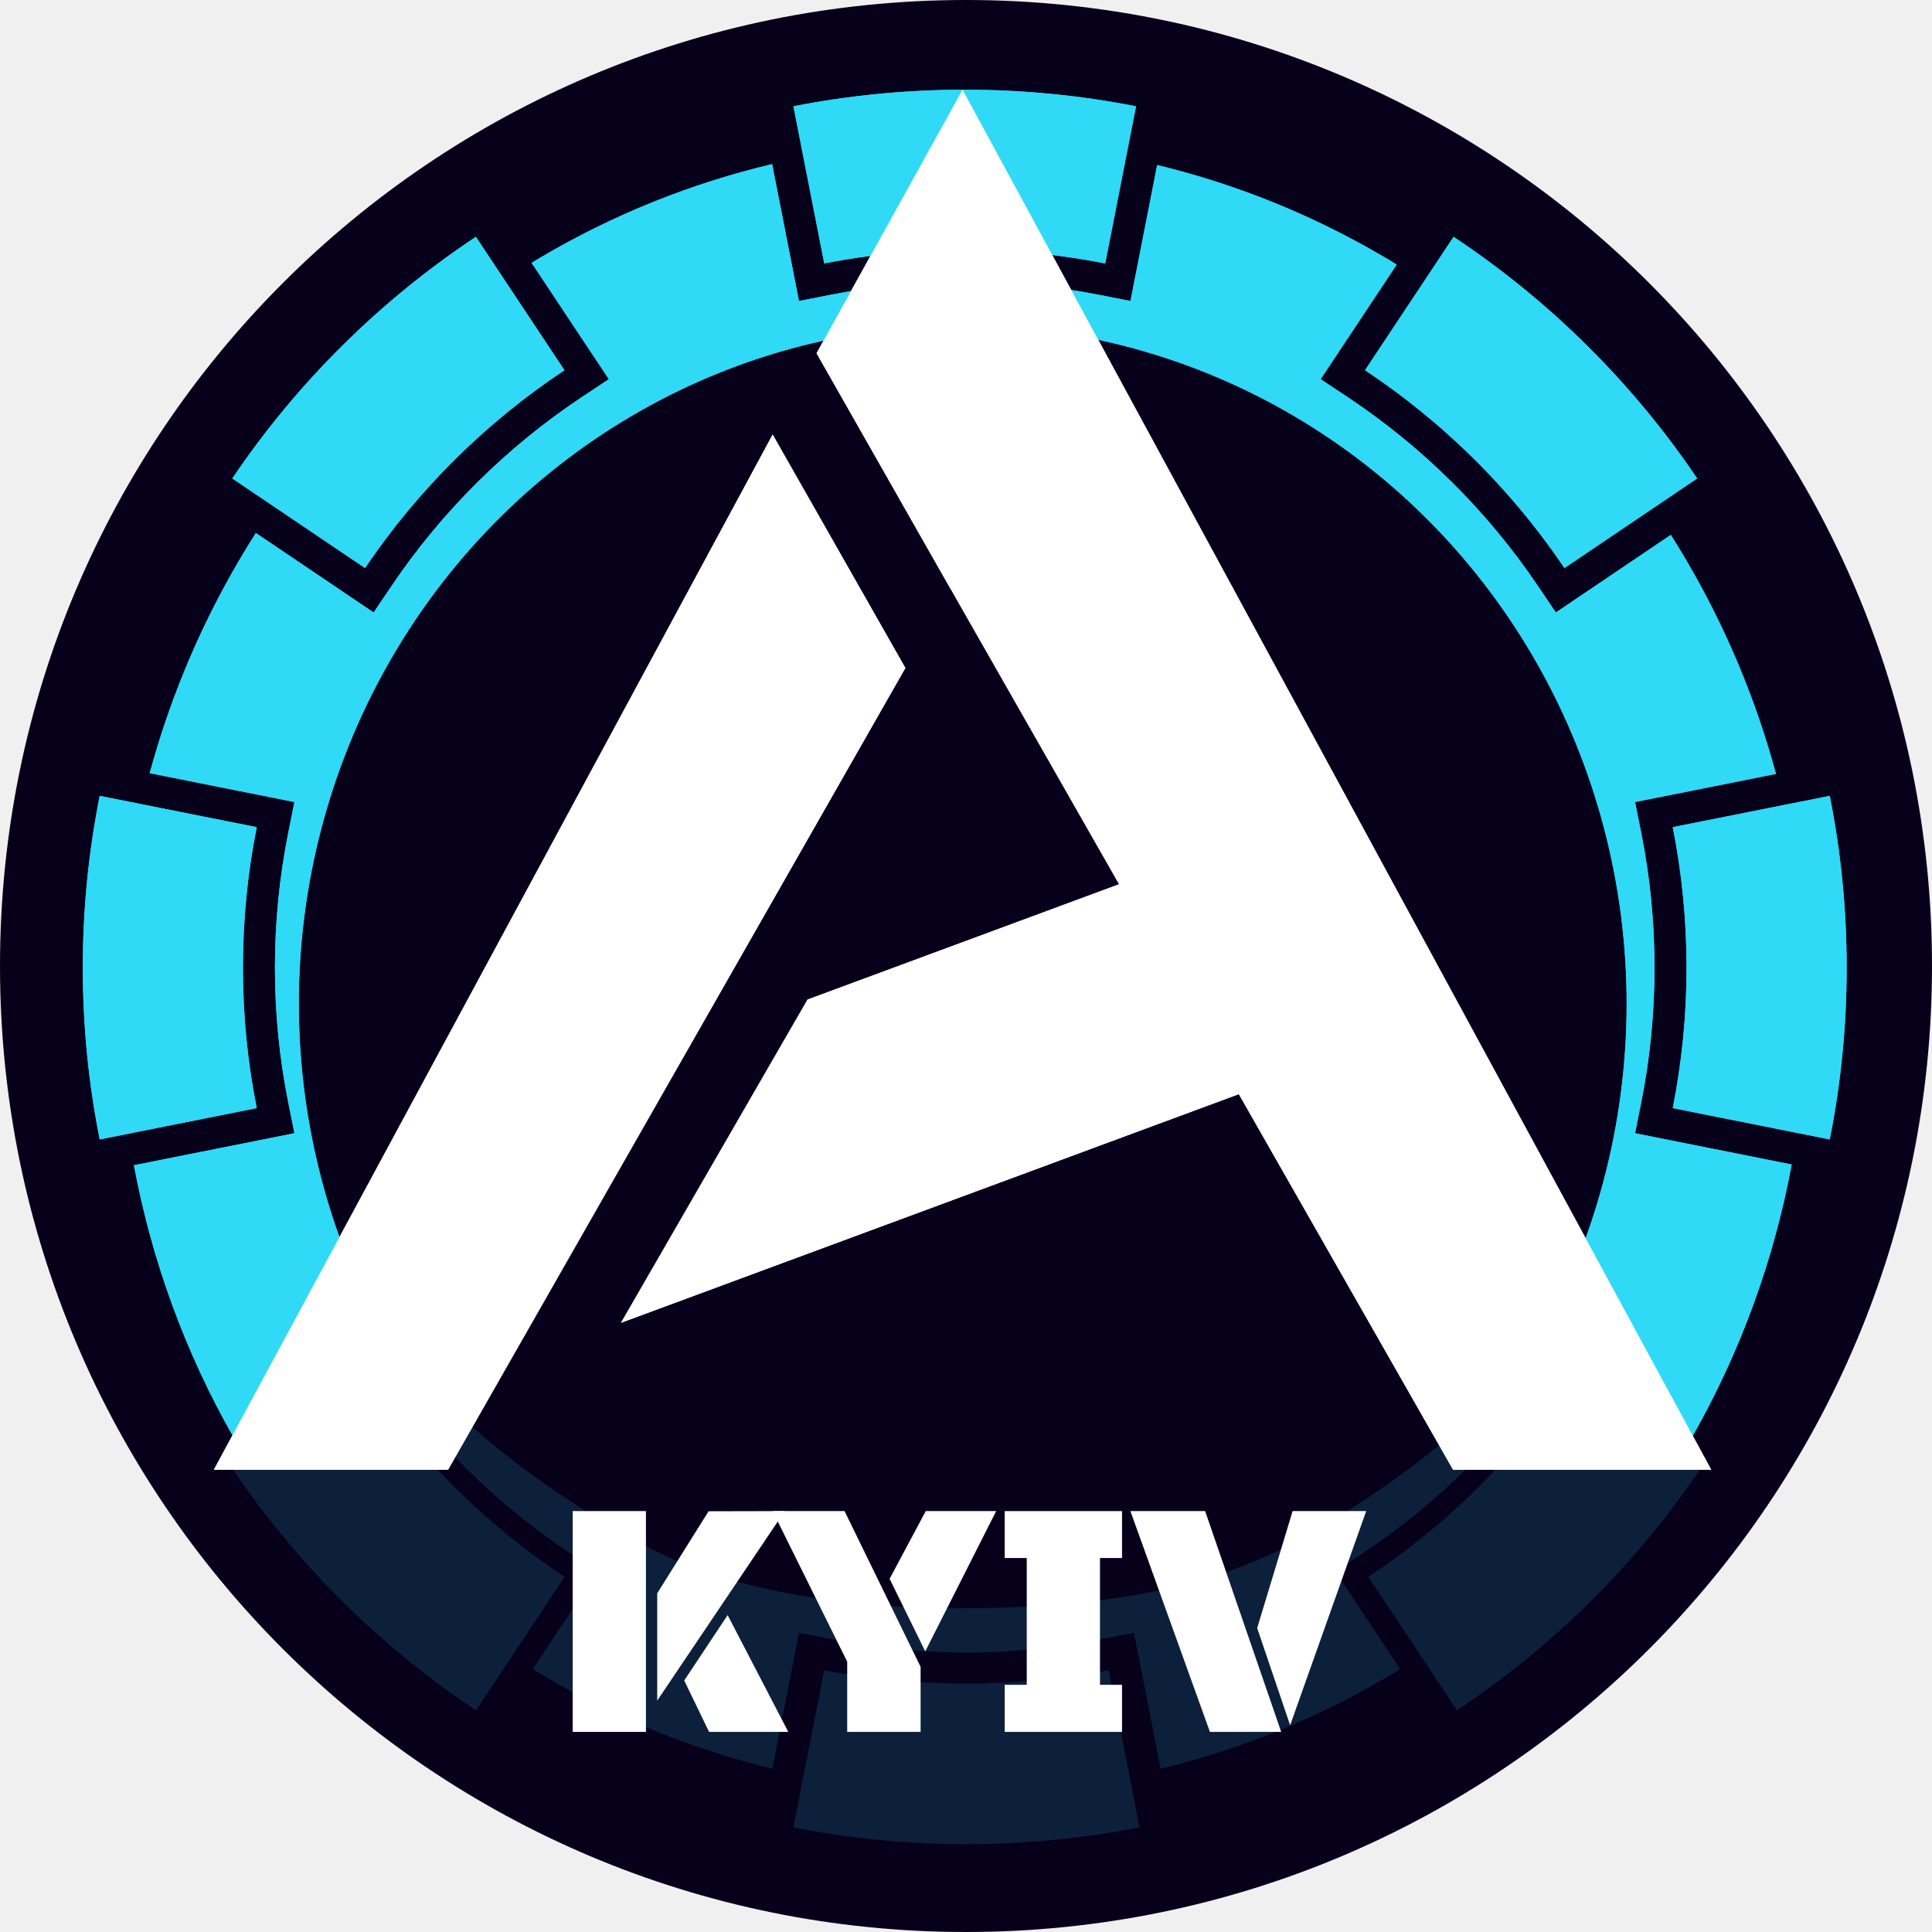
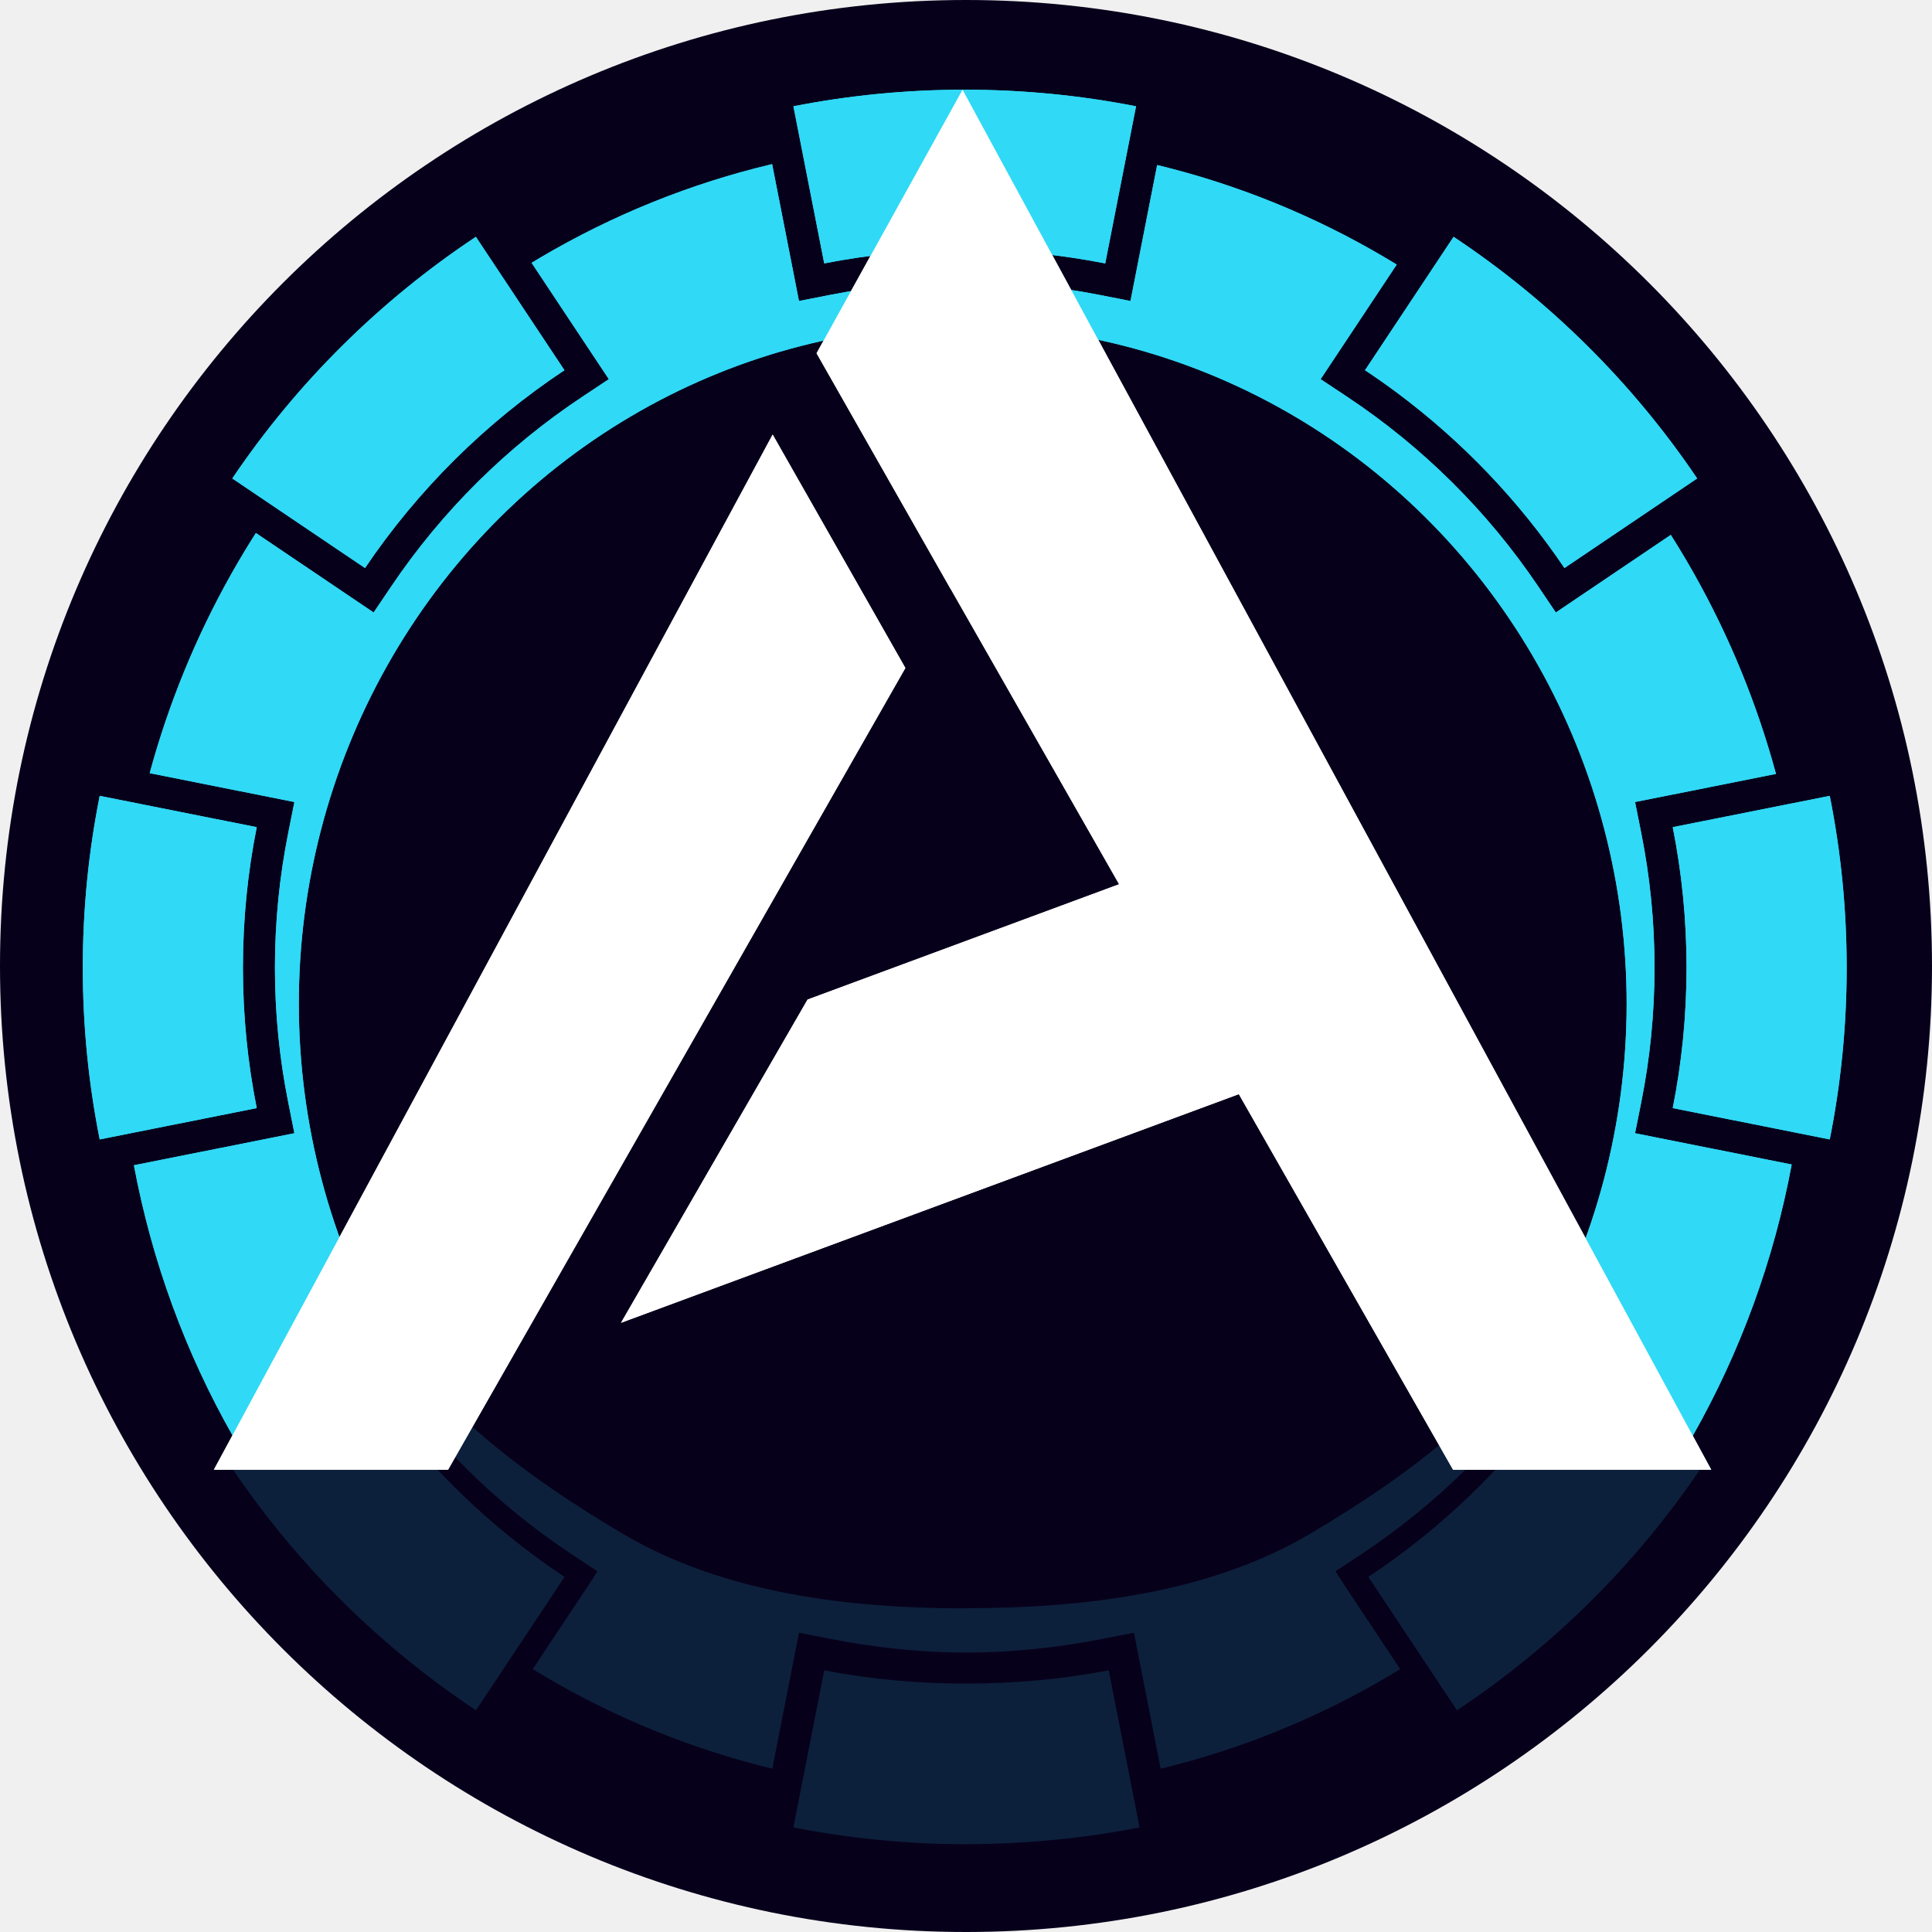
<svg xmlns="http://www.w3.org/2000/svg" width="280" height="280" viewBox="0 0 280 280" fill="none">
  <g clip-path="url(#clip0_723_188)">
    <circle cx="140" cy="140" r="140" fill="#07001B" />
    <path fill-rule="evenodd" clip-rule="evenodd" d="M55.097 197.762L52.5 193.916L52.916 188C61.357 202.966 75.677 213.68 90.32 222.321C104.962 230.961 123.089 233.102 140 233.097V233.066C156.911 233.071 175.175 230.961 189.817 222.321C204.46 213.681 218.78 202.966 227.221 188L227.637 193.916L225.04 197.762C217.729 208.593 208.33 217.917 197.416 225.163L193.549 227.73L194.466 229.16L202.927 241.904C202.357 242.253 201.784 242.597 201.208 242.937C190.861 249.043 179.739 253.54 168.209 256.329L165.236 241.179L164.343 236.624L159.789 237.518C153.495 238.753 146.666 239.5 140 239.5C133.334 239.5 126.642 238.752 120.348 237.518L115.794 236.624L114.901 241.178L111.928 256.329C100.398 253.54 89.276 249.043 78.929 242.937C78.353 242.597 77.78 242.252 77.21 241.903L85.671 229.16L86.588 227.73L82.721 225.163C71.808 217.917 62.408 208.593 55.097 197.762ZM52.916 199.865L43.299 206.357L33.683 212.849C43.035 226.702 55.044 238.613 68.984 247.868L73.314 241.346L79.253 232.402L81.82 228.536C80.253 227.495 78.716 226.414 77.21 225.294C67.744 218.248 59.517 209.644 52.916 199.865ZM119.455 242.072L117.221 253.458L114.987 264.843C123.037 266.423 131.525 267.279 140 267.279V267.269C148.475 267.269 157.1 266.423 165.15 264.843L162.916 253.458L160.682 242.072C154.096 243.364 146.968 244 140 244C133.033 244 126.041 243.364 119.455 242.072ZM227.221 199.865L236.838 206.357L246.454 212.849C237.102 226.703 225.093 238.613 211.153 247.868L206.823 241.347L200.884 232.402L198.317 228.536C199.884 227.496 201.421 226.414 202.927 225.294C212.393 218.248 220.62 209.644 227.221 199.865Z" fill="#30D9F5" fill-opacity="0.15" style="mix-blend-mode:lighten" />
    <path fill-rule="evenodd" clip-rule="evenodd" d="M246.976 161.502L242.425 160.594L242.425 160.594C243.738 154.011 244.427 147.204 244.427 140.237C244.427 133.27 243.738 126.463 242.425 119.879L246.976 118.971L253.804 117.61L258.522 116.668L265.182 115.34C266.792 123.41 267.633 131.737 267.633 140.237C267.633 148.737 266.792 157.064 265.182 165.134L260.43 164.186L253.804 162.864L246.976 161.502ZM226.732 82.325L236.349 75.832L245.966 69.341C236.613 55.487 224.604 43.577 210.664 34.322L206.334 40.843C206.334 40.843 206.334 40.843 206.334 40.843L200.395 49.787L197.828 53.654C197.828 53.654 197.828 53.654 197.828 53.654C199.395 54.694 200.932 55.775 202.438 56.896C211.904 63.942 220.13 72.545 226.732 82.324L226.732 82.324L226.732 82.324C226.732 82.324 226.732 82.324 226.732 82.325ZM160.178 38.175L162.412 26.789L164.646 15.404C156.595 13.824 148.291 13 139.816 13C131.342 13 123.037 13.824 114.987 15.404L116.439 22.803C116.439 22.803 116.439 22.803 116.439 22.803L118.561 33.621L119.454 38.175C119.454 38.175 119.454 38.175 119.455 38.175L119.455 38.175C126.041 36.883 132.849 36.206 139.816 36.206C146.784 36.206 153.592 36.883 160.178 38.175ZM81.804 53.654L75.386 43.988L68.969 34.322C55.029 43.577 43.02 55.487 33.667 69.341L39.653 73.382C39.653 73.382 39.653 73.382 39.653 73.382L49.053 79.728L52.9 82.324C52.9 82.324 52.9 82.324 52.9 82.324L52.9 82.325C60.552 70.99 70.386 61.235 81.804 53.654ZM37.208 119.88C35.894 126.463 35.206 133.27 35.206 140.237C35.206 147.204 35.894 154.011 37.208 160.594L32.656 161.502L25.829 162.864L19.024 164.221L18.639 164.298L14.45 165.134C12.841 157.064 12 148.737 12 140.237C12 131.737 12.841 123.41 14.45 115.34L20.556 116.558L25.829 117.61L32.656 118.971L37.207 119.879L37.208 119.88ZM236.965 164.237L237.873 159.686C239.127 153.4 239.786 146.897 239.786 140.237C239.786 133.576 239.127 127.073 237.873 120.787L236.965 116.236L241.517 115.328L257.389 112.162C254.65 102.046 250.662 92.28 245.488 83.108C244.419 81.213 243.304 79.35 242.143 77.52L229.329 86.171L225.482 88.768L222.885 84.921C215.574 74.091 206.175 64.766 195.261 57.52L191.394 54.953L193.962 51.087L202.422 38.343C201.852 37.994 201.279 37.65 200.704 37.31C190.356 31.204 179.235 26.707 167.704 23.918L164.732 39.068L163.839 43.623L159.284 42.729C152.991 41.495 146.482 40.846 139.816 40.846C133.15 40.846 126.641 41.495 120.348 42.729L115.793 43.623L114.9 39.068L111.902 23.786C100.149 26.57 88.813 31.126 78.282 37.349C77.867 37.595 77.454 37.842 77.043 38.092L85.67 51.087L88.237 54.953L84.371 57.52C73.457 64.766 64.058 74.091 56.747 84.921L54.15 88.768L50.303 86.171L37.084 77.247C35.846 79.186 34.66 81.163 33.526 83.176C28.389 92.296 24.424 102.001 21.693 112.052L38.115 115.328L42.666 116.236L41.758 120.787C40.505 127.073 39.846 133.576 39.846 140.237C39.846 146.897 40.505 153.4 41.758 159.686L42.666 164.237L38.115 165.145L19.409 168.877C21.987 182.668 26.834 195.973 33.797 208.208L56.335 194.831C47.838 179.898 43.344 162.942 43.307 145.67C43.27 128.399 47.69 111.423 56.122 96.452C64.554 81.481 76.701 69.044 91.338 60.394C105.975 51.744 122.585 47.187 139.496 47.181C156.407 47.176 173.02 51.722 187.662 60.363C202.305 69.003 214.459 81.432 222.9 96.398C231.342 111.363 235.772 128.337 235.746 145.608C235.719 162.88 231.236 179.839 222.748 194.777L245.295 208.14C252.255 195.89 257.096 182.571 259.665 168.766L241.517 165.145L236.965 164.237Z" fill="#30D9F5" />
    <path fill-rule="evenodd" clip-rule="evenodd" d="M248 213L139.5 13L118.343 51.194L137.757 85.338L137.764 85.326L162.192 128.152L117.041 144.862L90.003 191.708L179.542 158.57L210.588 213H248ZM31 213L111.979 62.984L131.213 96.811L64.939 213H31Z" fill="white" />
    <path fill-rule="evenodd" clip-rule="evenodd" d="M246.976 161.502L242.425 160.594L242.425 160.594C243.738 154.011 244.427 147.204 244.427 140.237C244.427 133.27 243.738 126.463 242.425 119.879L246.976 118.971L253.804 117.61L258.522 116.668L265.182 115.34C266.792 123.41 267.633 131.737 267.633 140.237C267.633 148.737 266.792 157.064 265.182 165.134L260.43 164.186L253.804 162.864L246.976 161.502ZM226.732 82.325L236.349 75.832L245.966 69.341C236.613 55.487 224.604 43.577 210.664 34.322L206.334 40.843C206.334 40.843 206.334 40.843 206.334 40.843L200.395 49.787L197.828 53.654C197.828 53.654 197.828 53.654 197.828 53.654C199.395 54.694 200.932 55.775 202.438 56.896C211.904 63.942 220.13 72.545 226.732 82.324L226.732 82.324L226.732 82.324C226.732 82.324 226.732 82.324 226.732 82.325ZM160.178 38.175L162.412 26.789L164.646 15.404C156.595 13.824 148.291 13 139.816 13C131.342 13 123.037 13.824 114.987 15.404L116.439 22.803C116.439 22.803 116.439 22.803 116.439 22.803L118.561 33.621L119.454 38.175C119.454 38.175 119.454 38.175 119.455 38.175L119.455 38.175C126.041 36.883 132.849 36.206 139.816 36.206C146.784 36.206 153.592 36.883 160.178 38.175ZM81.804 53.654L75.386 43.988L68.969 34.322C55.029 43.577 43.02 55.487 33.667 69.341L39.653 73.382C39.653 73.382 39.653 73.382 39.653 73.382L49.053 79.728L52.9 82.324C52.9 82.324 52.9 82.324 52.9 82.324L52.9 82.325C60.552 70.99 70.386 61.235 81.804 53.654ZM37.208 119.88C35.894 126.463 35.206 133.27 35.206 140.237C35.206 147.204 35.894 154.011 37.208 160.594L32.656 161.502L25.829 162.864L19.024 164.221L18.639 164.298L14.45 165.134C12.841 157.064 12 148.737 12 140.237C12 131.737 12.841 123.41 14.45 115.34L20.556 116.558L25.829 117.61L32.656 118.971L37.207 119.879L37.208 119.88ZM236.965 164.237L237.873 159.686C239.127 153.4 239.786 146.897 239.786 140.237C239.786 133.576 239.127 127.073 237.873 120.787L236.965 116.236L241.517 115.328L257.389 112.162C254.65 102.046 250.662 92.28 245.488 83.108C244.419 81.213 243.304 79.35 242.143 77.52L229.329 86.171L225.482 88.768L222.885 84.921C215.574 74.091 206.175 64.766 195.261 57.52L191.394 54.953L193.962 51.087L202.422 38.343C201.852 37.994 201.279 37.65 200.704 37.31C190.356 31.204 179.235 26.707 167.704 23.918L164.732 39.068L163.839 43.623L159.284 42.729C152.991 41.495 146.482 40.846 139.816 40.846C133.15 40.846 126.641 41.495 120.348 42.729L115.793 43.623L114.9 39.068L111.902 23.786C100.149 26.57 88.813 31.126 78.282 37.349C77.867 37.595 77.454 37.842 77.043 38.092L85.67 51.087L88.237 54.953L84.371 57.52C73.457 64.766 64.058 74.091 56.747 84.921L54.15 88.768L50.303 86.171L37.084 77.247C35.846 79.186 34.66 81.163 33.526 83.176C28.389 92.296 24.424 102.001 21.693 112.052L38.115 115.328L42.666 116.236L41.758 120.787C40.505 127.073 39.846 133.576 39.846 140.237C39.846 146.897 40.505 153.4 41.758 159.686L42.666 164.237L38.115 165.145L19.409 168.877C21.987 182.668 26.834 195.973 33.797 208.208L56.335 194.831C47.838 179.898 43.344 162.942 43.307 145.67C43.27 128.399 47.69 111.423 56.122 96.452C64.554 81.481 76.701 69.044 91.338 60.394C105.975 51.744 122.585 47.187 139.496 47.181C156.407 47.176 173.02 51.722 187.662 60.363C202.305 69.003 214.459 81.432 222.9 96.398C231.342 111.363 235.772 128.337 235.746 145.608C235.719 162.88 231.236 179.839 222.748 194.777L245.295 208.14C252.255 195.89 257.096 182.571 259.665 168.766L241.517 165.145L236.965 164.237Z" fill="#30D9F5" />
    <path fill-rule="evenodd" clip-rule="evenodd" d="M248 213L139.5 13L118.343 51.194L137.757 85.338L137.764 85.326L162.192 128.152L117.041 144.862L90.003 191.708L179.542 158.57L210.588 213H248ZM31 213L111.979 62.984L131.213 96.811L64.939 213H31Z" fill="white" />
-     <path d="M83 251V219H93.615V251H83ZM95.248 246.466V230.913L102.693 219.024L113.74 219L95.248 246.466ZM114.244 251H102.765L99.162 243.549L105.455 234.072L114.244 251Z" fill="white" />
-     <path d="M122.782 240.824L111.975 219H122.398L133.421 241.571V251H122.782V240.824ZM134.094 239.329L128.93 228.815L134.166 219H144.372L134.094 239.329Z" fill="white" />
-     <path d="M145.61 244.176H148.804V225.8H145.61V219H162.613V225.8H159.419V244.176H162.613V251H145.61V244.176Z" fill="white" />
-     <path d="M185.68 251H175.353L163.826 219H174.657L185.68 251ZM187.337 219H198L186.977 250.035L182.198 235.953L187.337 219Z" fill="white" />
  </g>
  <defs>
    <clipPath id="clip0_723_188">
      <rect width="280" height="280" fill="white" />
    </clipPath>
  </defs>
</svg>
